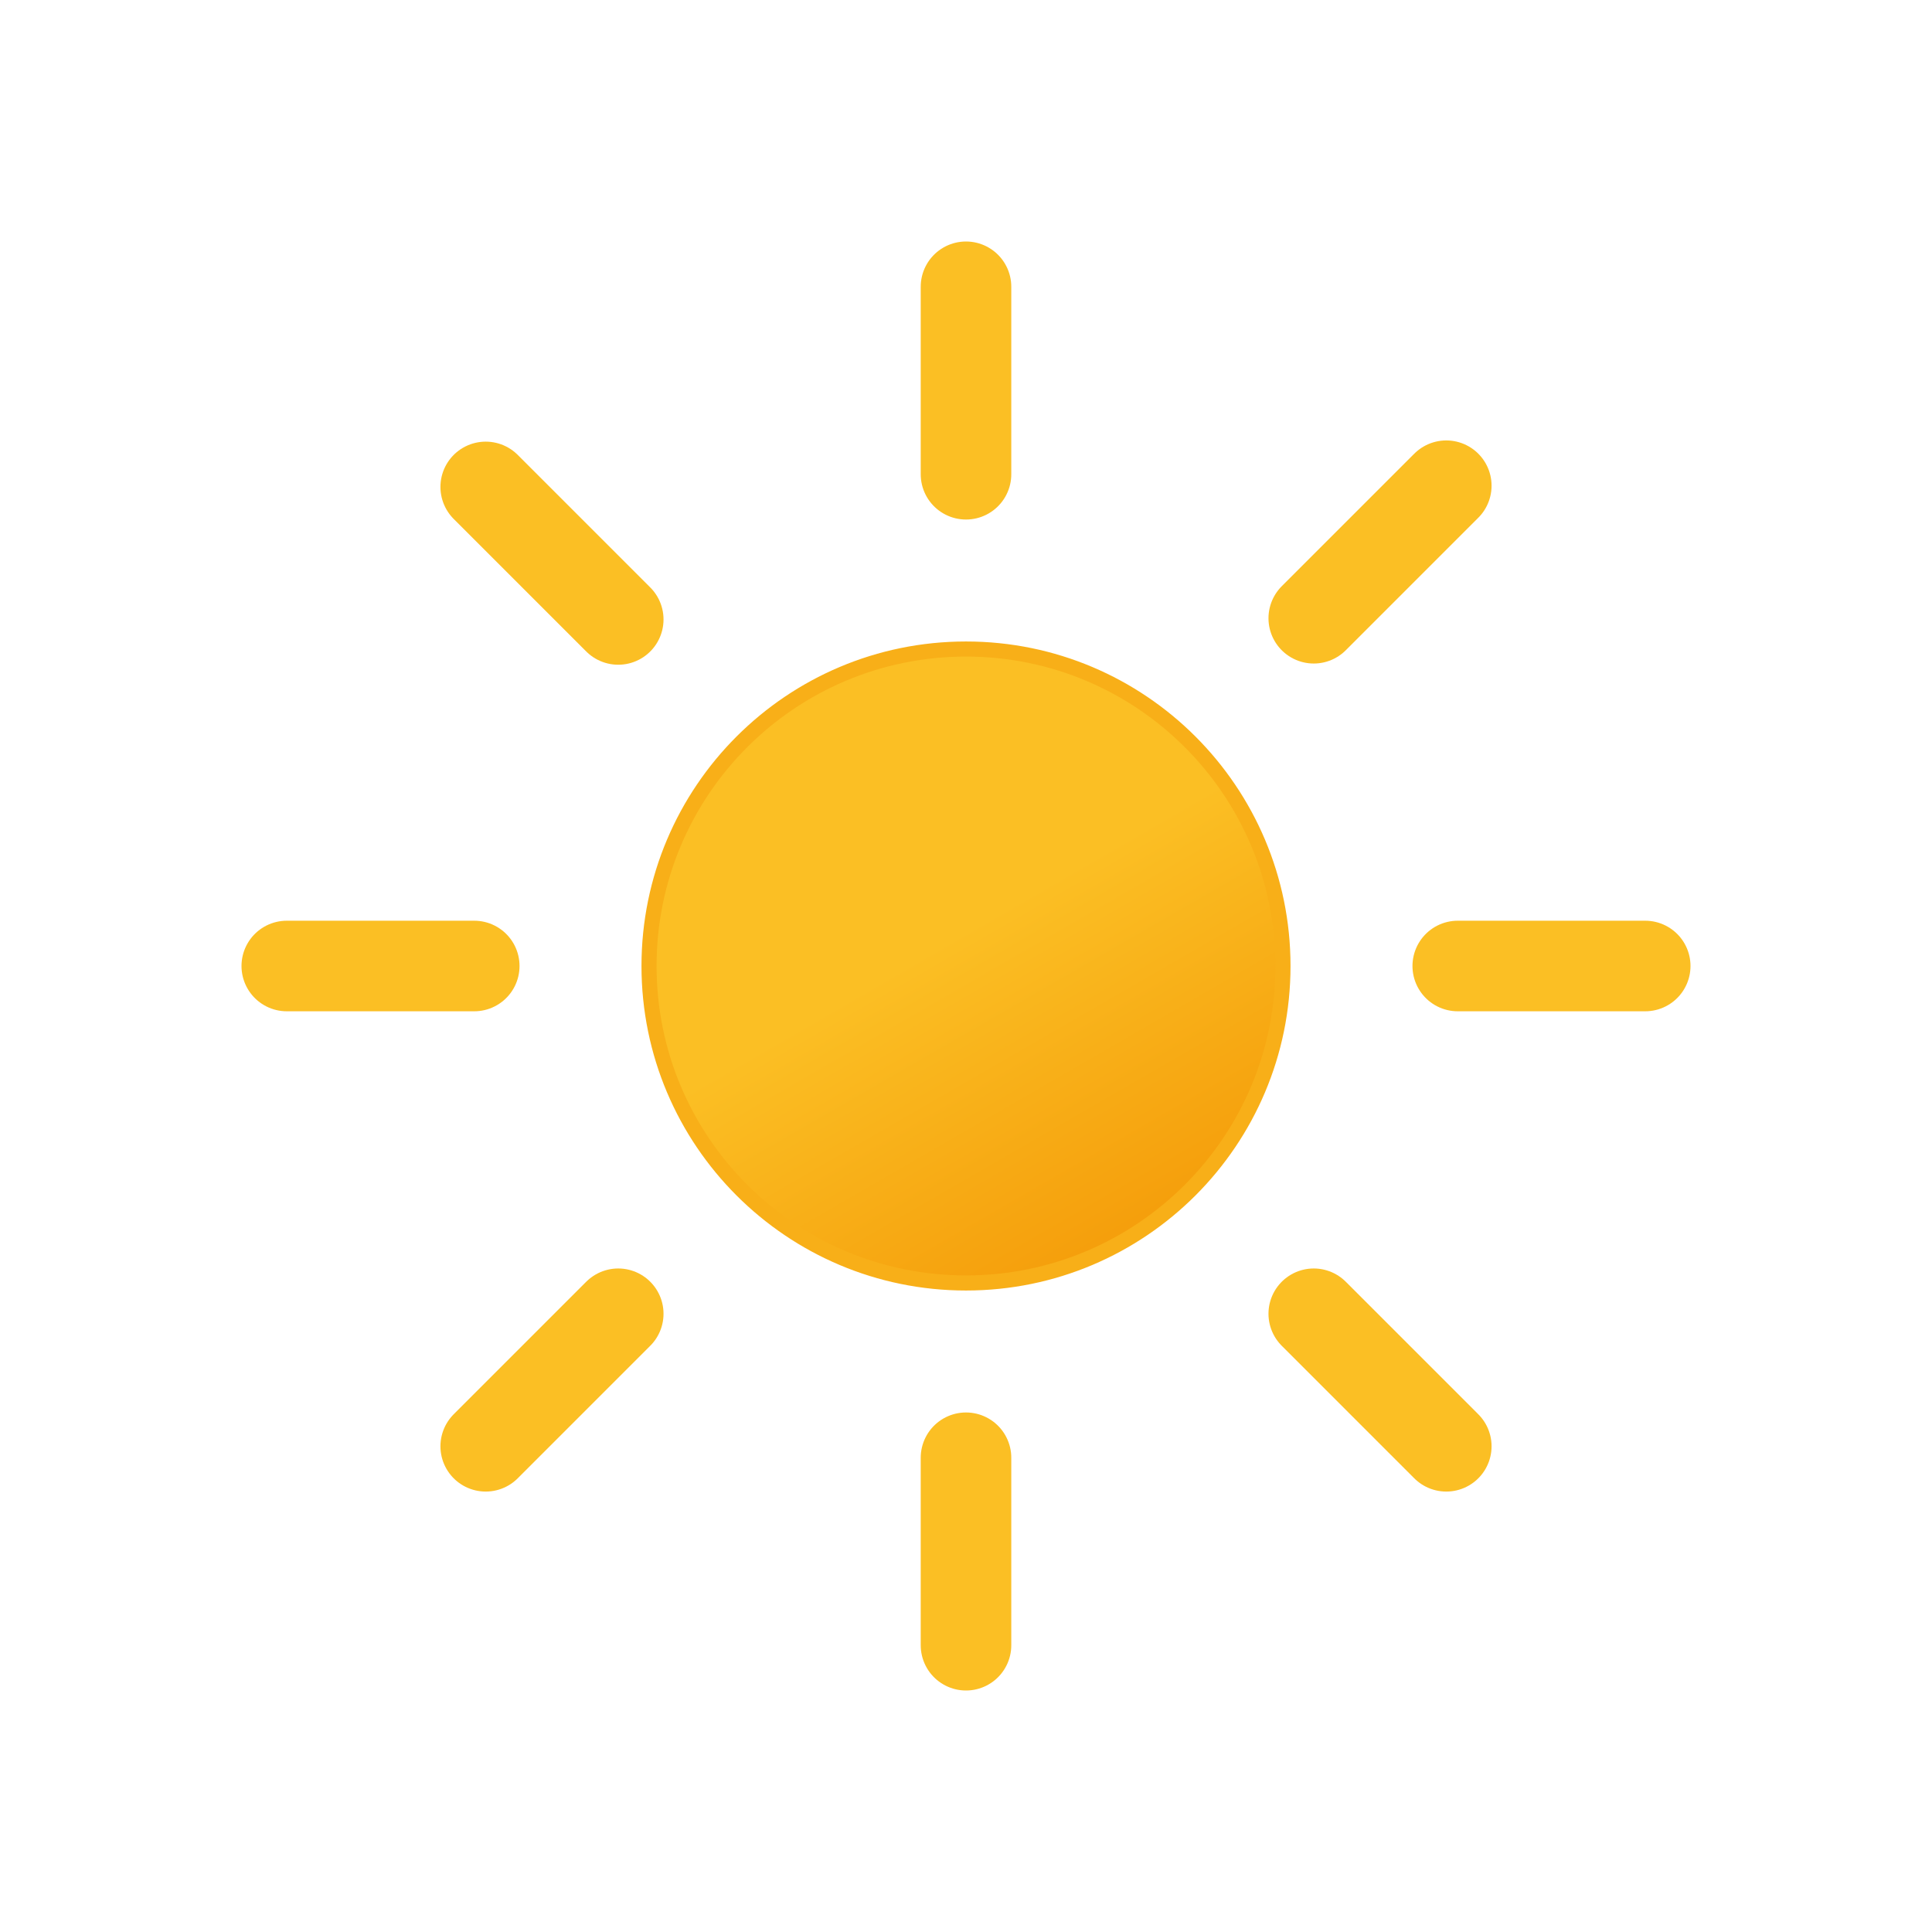
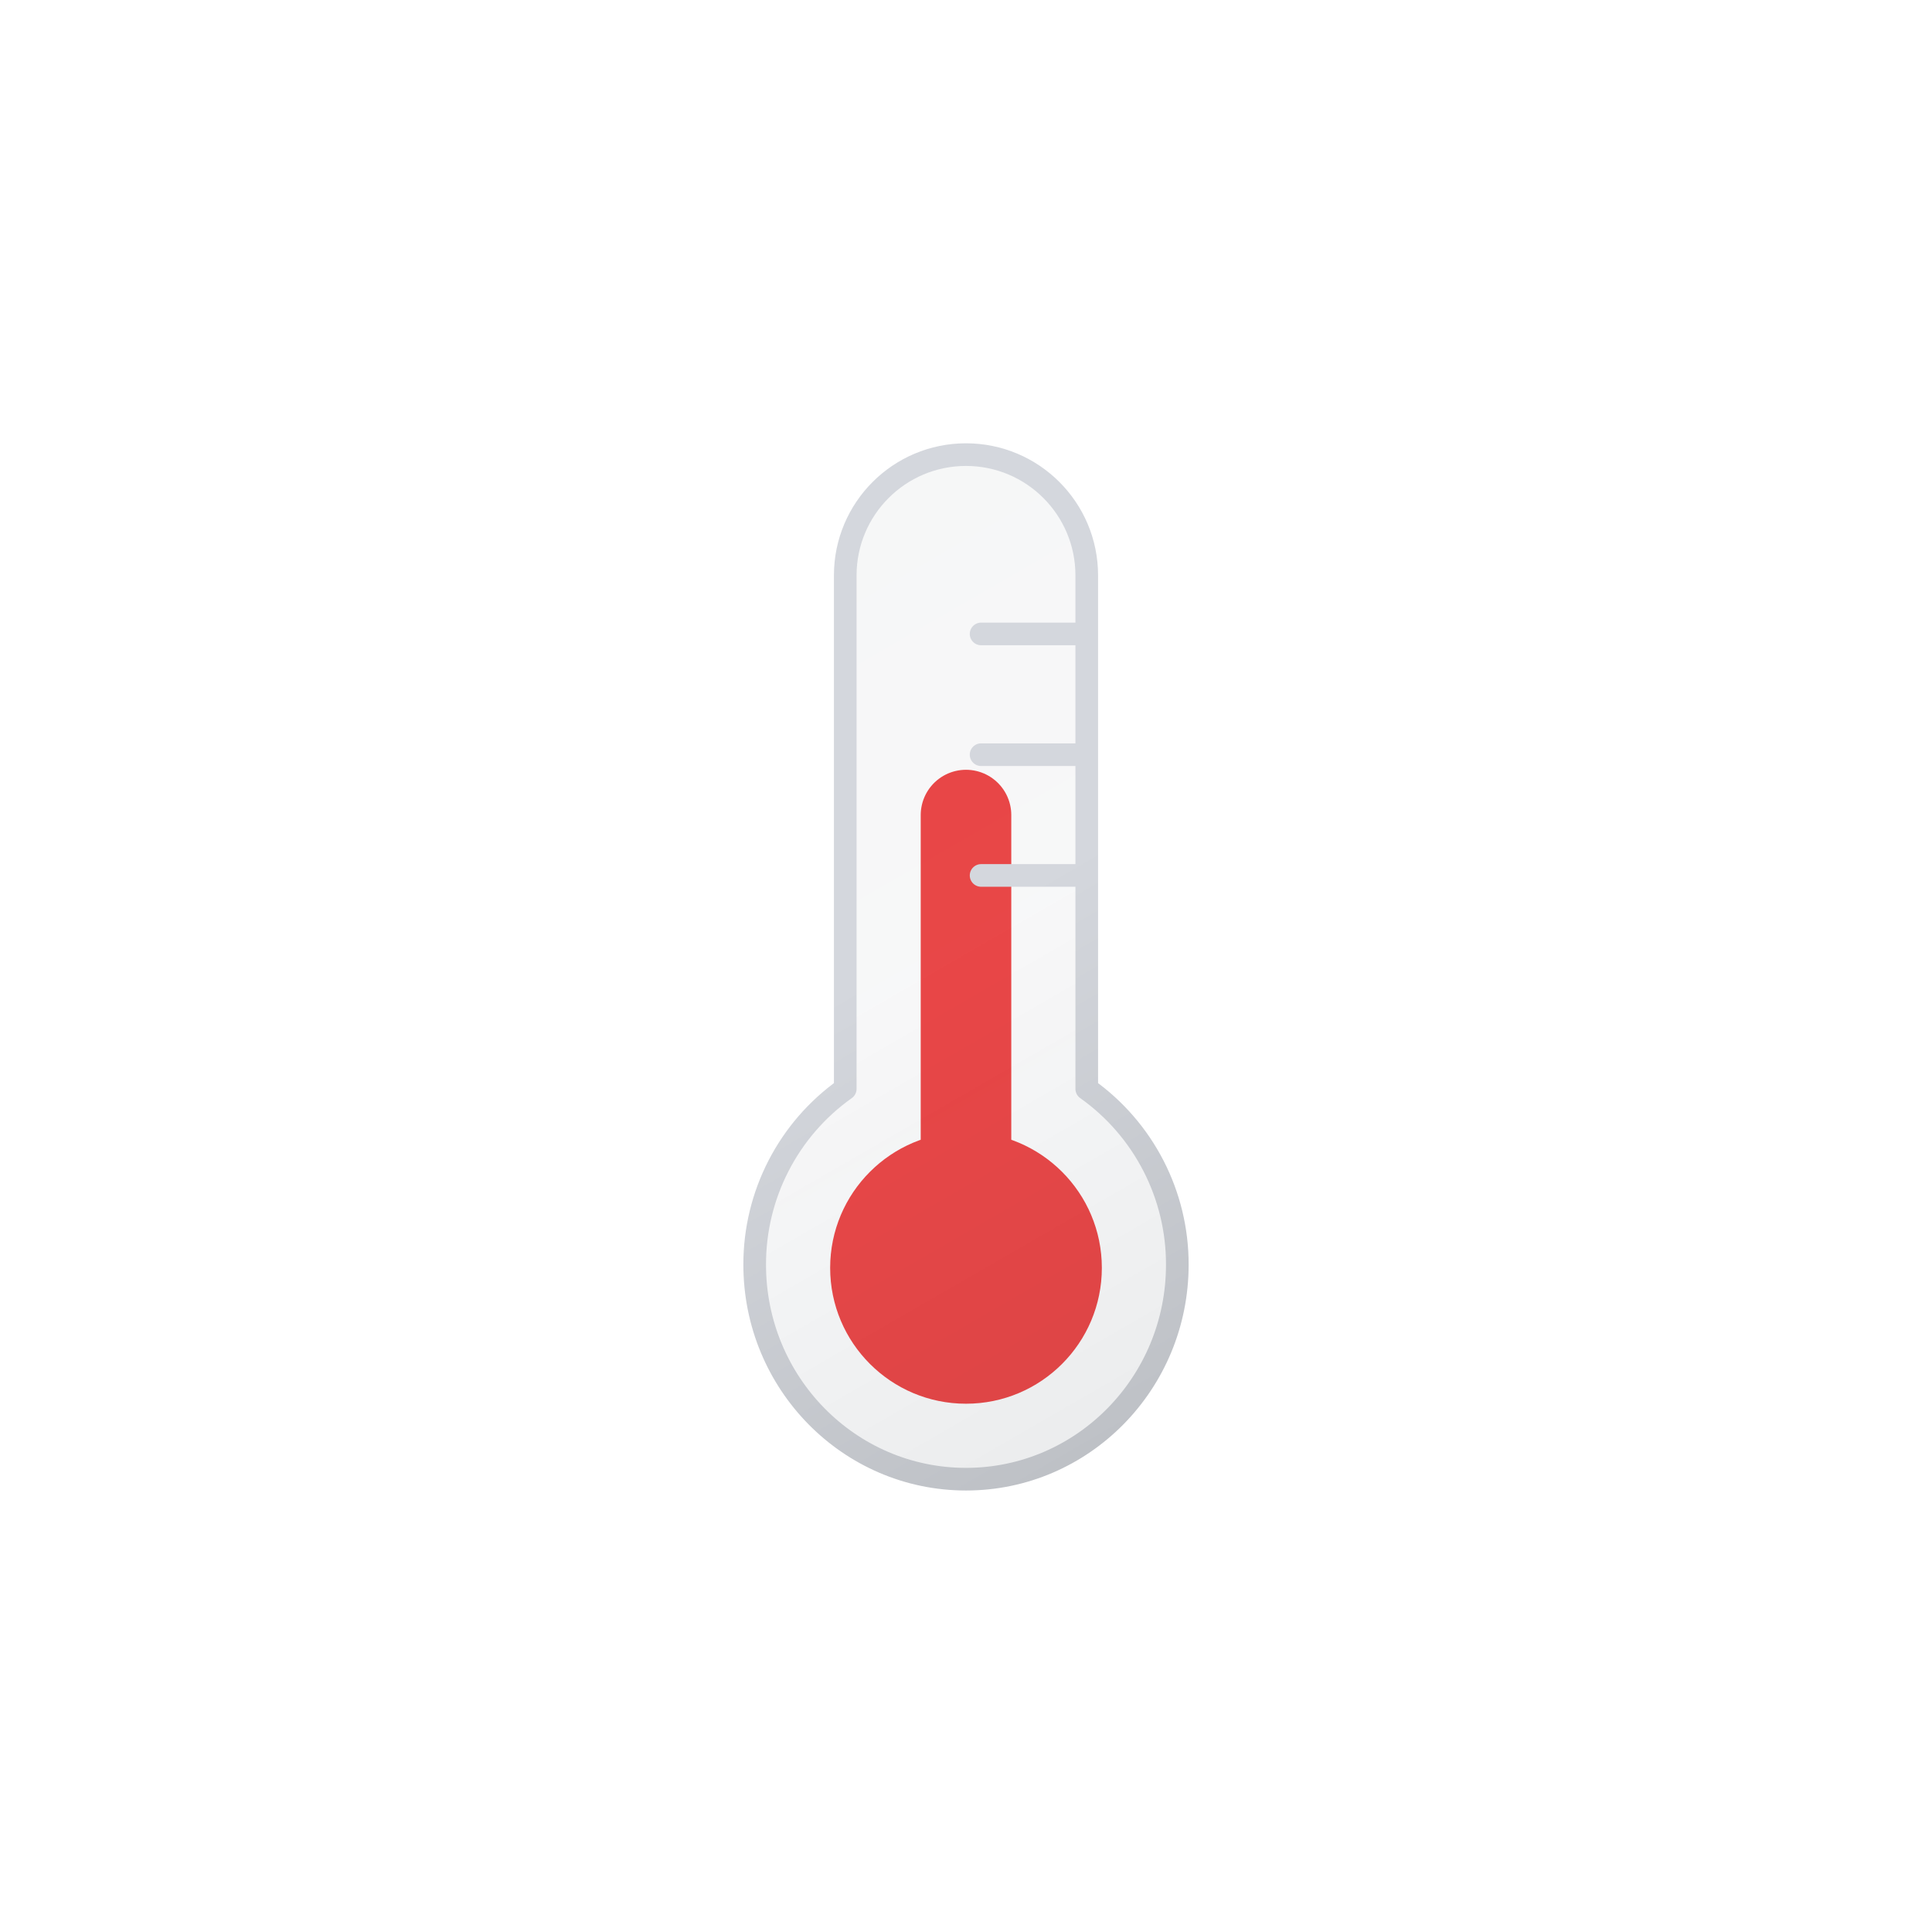
- <svg xmlns="http://www.w3.org/2000/svg" viewBox="0 0 64 64">
+ <svg xmlns="http://www.w3.org/2000/svg" xmlns:xlink="http://www.w3.org/1999/xlink" viewBox="0 0 512 512">
  <defs>
-     <linearGradient id="a" x1="26.75" y1="22.91" x2="37.25" y2="41.09" gradientUnits="userSpaceOnUse">
-       <stop offset="0" stop-color="#fbbf24" />
-       <stop offset="0.45" stop-color="#fbbf24" />
-       <stop offset="1" stop-color="#f59e0b" />
+     <linearGradient id="a" x1="-7.17" y1="36.31" x2="116.44" y2="250.4" gradientUnits="userSpaceOnUse">
+       <stop offset="0" stop-color="#515a69" stop-opacity="0.05" />
+       <stop offset="0.45" stop-color="#6b7280" stop-opacity="0.05" />
+       <stop offset="1" stop-color="#384354" stop-opacity="0.1" />
    </linearGradient>
+     <linearGradient id="b" x1="-8.67" y1="33.71" x2="117.94" y2="253" gradientUnits="userSpaceOnUse">
+       <stop offset="0" stop-color="#d4d7dd" />
+       <stop offset="0.45" stop-color="#d4d7dd" />
+       <stop offset="1" stop-color="#bec1c6" />
+     </linearGradient>
+     <symbol id="d" viewBox="0 0 72 168">
+       <circle cx="36" cy="132" r="36" fill="#ef4444" />
+       <path d="M36,12V132" fill="none" stroke="#ef4444" stroke-linecap="round" stroke-miterlimit="10" stroke-width="24">
+         <animateTransform attributeName="transform" type="translate" values="0 0; 0 18; 0 0" dur="1s" calcMode="spline" keySplines=".42, 0, .58, 1; .42, 0, .58, 1" repeatCount="indefinite" />
+       </path>
+     </symbol>
+     <symbol id="e" viewBox="0 0 118 278">
+       <path d="M115,218.16C115,249.55,89.93,275,59,275S3,249.55,3,218.16a57,57,0,0,1,24-46.6V35.48a32,32,0,1,1,64,0V171.56A57,57,0,0,1,115,218.16ZM63,83H91M63,51H91M63,115H91" stroke-linecap="round" stroke-linejoin="round" stroke-width="6" fill="url(#a)" stroke="url(#b)" />
+     </symbol>
+     <symbol id="c" viewBox="0 0 118 278">
+       <use width="72" height="168" transform="translate(23 87)" xlink:href="#d" />
+       <use width="118" height="278" xlink:href="#e" />
+     </symbol>
  </defs>
-   <circle cx="32" cy="32" r="10.5" stroke="#f8af18" stroke-miterlimit="10" stroke-width="0.5" fill="url(#a)" />
-   <path d="M32,15.71V9.5m0,45V48.29M43.52,20.48l4.39-4.39M16.09,47.91l4.39-4.39m0-23-4.39-4.39M47.91,47.91l-4.39-4.39M15.71,32H9.5m45,0H48.29" fill="none" stroke="#fbbf24" stroke-linecap="round" stroke-miterlimit="10" stroke-width="3">
-     <animateTransform attributeName="transform" dur="45s" values="0 32 32; 360 32 32" repeatCount="indefinite" type="rotate" />
+   <use width="118" height="278" transform="translate(197 117)" xlink:href="#c" />
+   <path d="M372.5,247a4.59,4.59,0,0,1-3.18-1.26L350,227.34l-19.32,18.4a4.64,4.64,0,0,1-6.36,0,4.14,4.14,0,0,1,0-6.06l22.5-21.42a4.64,4.64,0,0,1,6.36,0l22.5,21.42a4.14,4.14,0,0,1,0,6.06A4.59,4.59,0,0,1,372.5,247Z" fill="#e34647" opacity="0">
+     <animateTransform attributeName="transform" type="translate" values="0 30; 0 0; 0 -30" begin="-1.2s" dur="3s" calcMode="spline" keySplines=".55, 0, .1, 1; .55, 0, .1, 1" repeatCount="indefinite" />
+     <animate attributeName="opacity" values="0; 1; 0" begin="-1.2s" dur="3s" calcMode="spline" keySplines=".55, 0, .1, 1; .55, 0, .1, 1" repeatCount="indefinite" />
+   </path>
+   <path d="M372.5,274a4.59,4.59,0,0,1-3.18-1.26L350,254.34l-19.32,18.4a4.64,4.64,0,0,1-6.36,0,4.14,4.14,0,0,1,0-6.06l22.5-21.42a4.64,4.64,0,0,1,6.36,0l22.5,21.42a4.14,4.14,0,0,1,0,6.06A4.59,4.59,0,0,1,372.5,274Z" fill="#e34647" opacity="0">
+     <animateTransform attributeName="transform" type="translate" values="0 30; 0 0; 0 -30" begin="-1.1s" dur="3s" calcMode="spline" keySplines=".55, 0, .1, 1; .55, 0, .1, 1" repeatCount="indefinite" />
+     <animate attributeName="opacity" values="0; 1; 0" begin="-1.1s" dur="3s" calcMode="spline" keySplines=".55, 0, .1, 1; .55, 0, .1, 1" repeatCount="indefinite" />
+   </path>
+   <path d="M372.5,301a4.59,4.59,0,0,1-3.18-1.26L350,281.34l-19.32,18.4a4.64,4.64,0,0,1-6.36,0,4.14,4.14,0,0,1,0-6.06l22.5-21.42a4.64,4.64,0,0,1,6.36,0l22.5,21.42a4.14,4.14,0,0,1,0,6.06A4.59,4.59,0,0,1,372.5,301Z" fill="#e34647" opacity="0">
+     <animateTransform attributeName="transform" type="translate" values="0 30; 0 0; 0 -30" begin="-1s" dur="3s" calcMode="spline" keySplines=".55, 0, .1, 1; .55, 0, .1, 1" repeatCount="indefinite" />
+     <animate attributeName="opacity" values="0; 1; 0" begin="-1s" dur="3s" calcMode="spline" keySplines=".55, 0, .1, 1; .55, 0, .1, 1" repeatCount="indefinite" />
  </path>
</svg>
